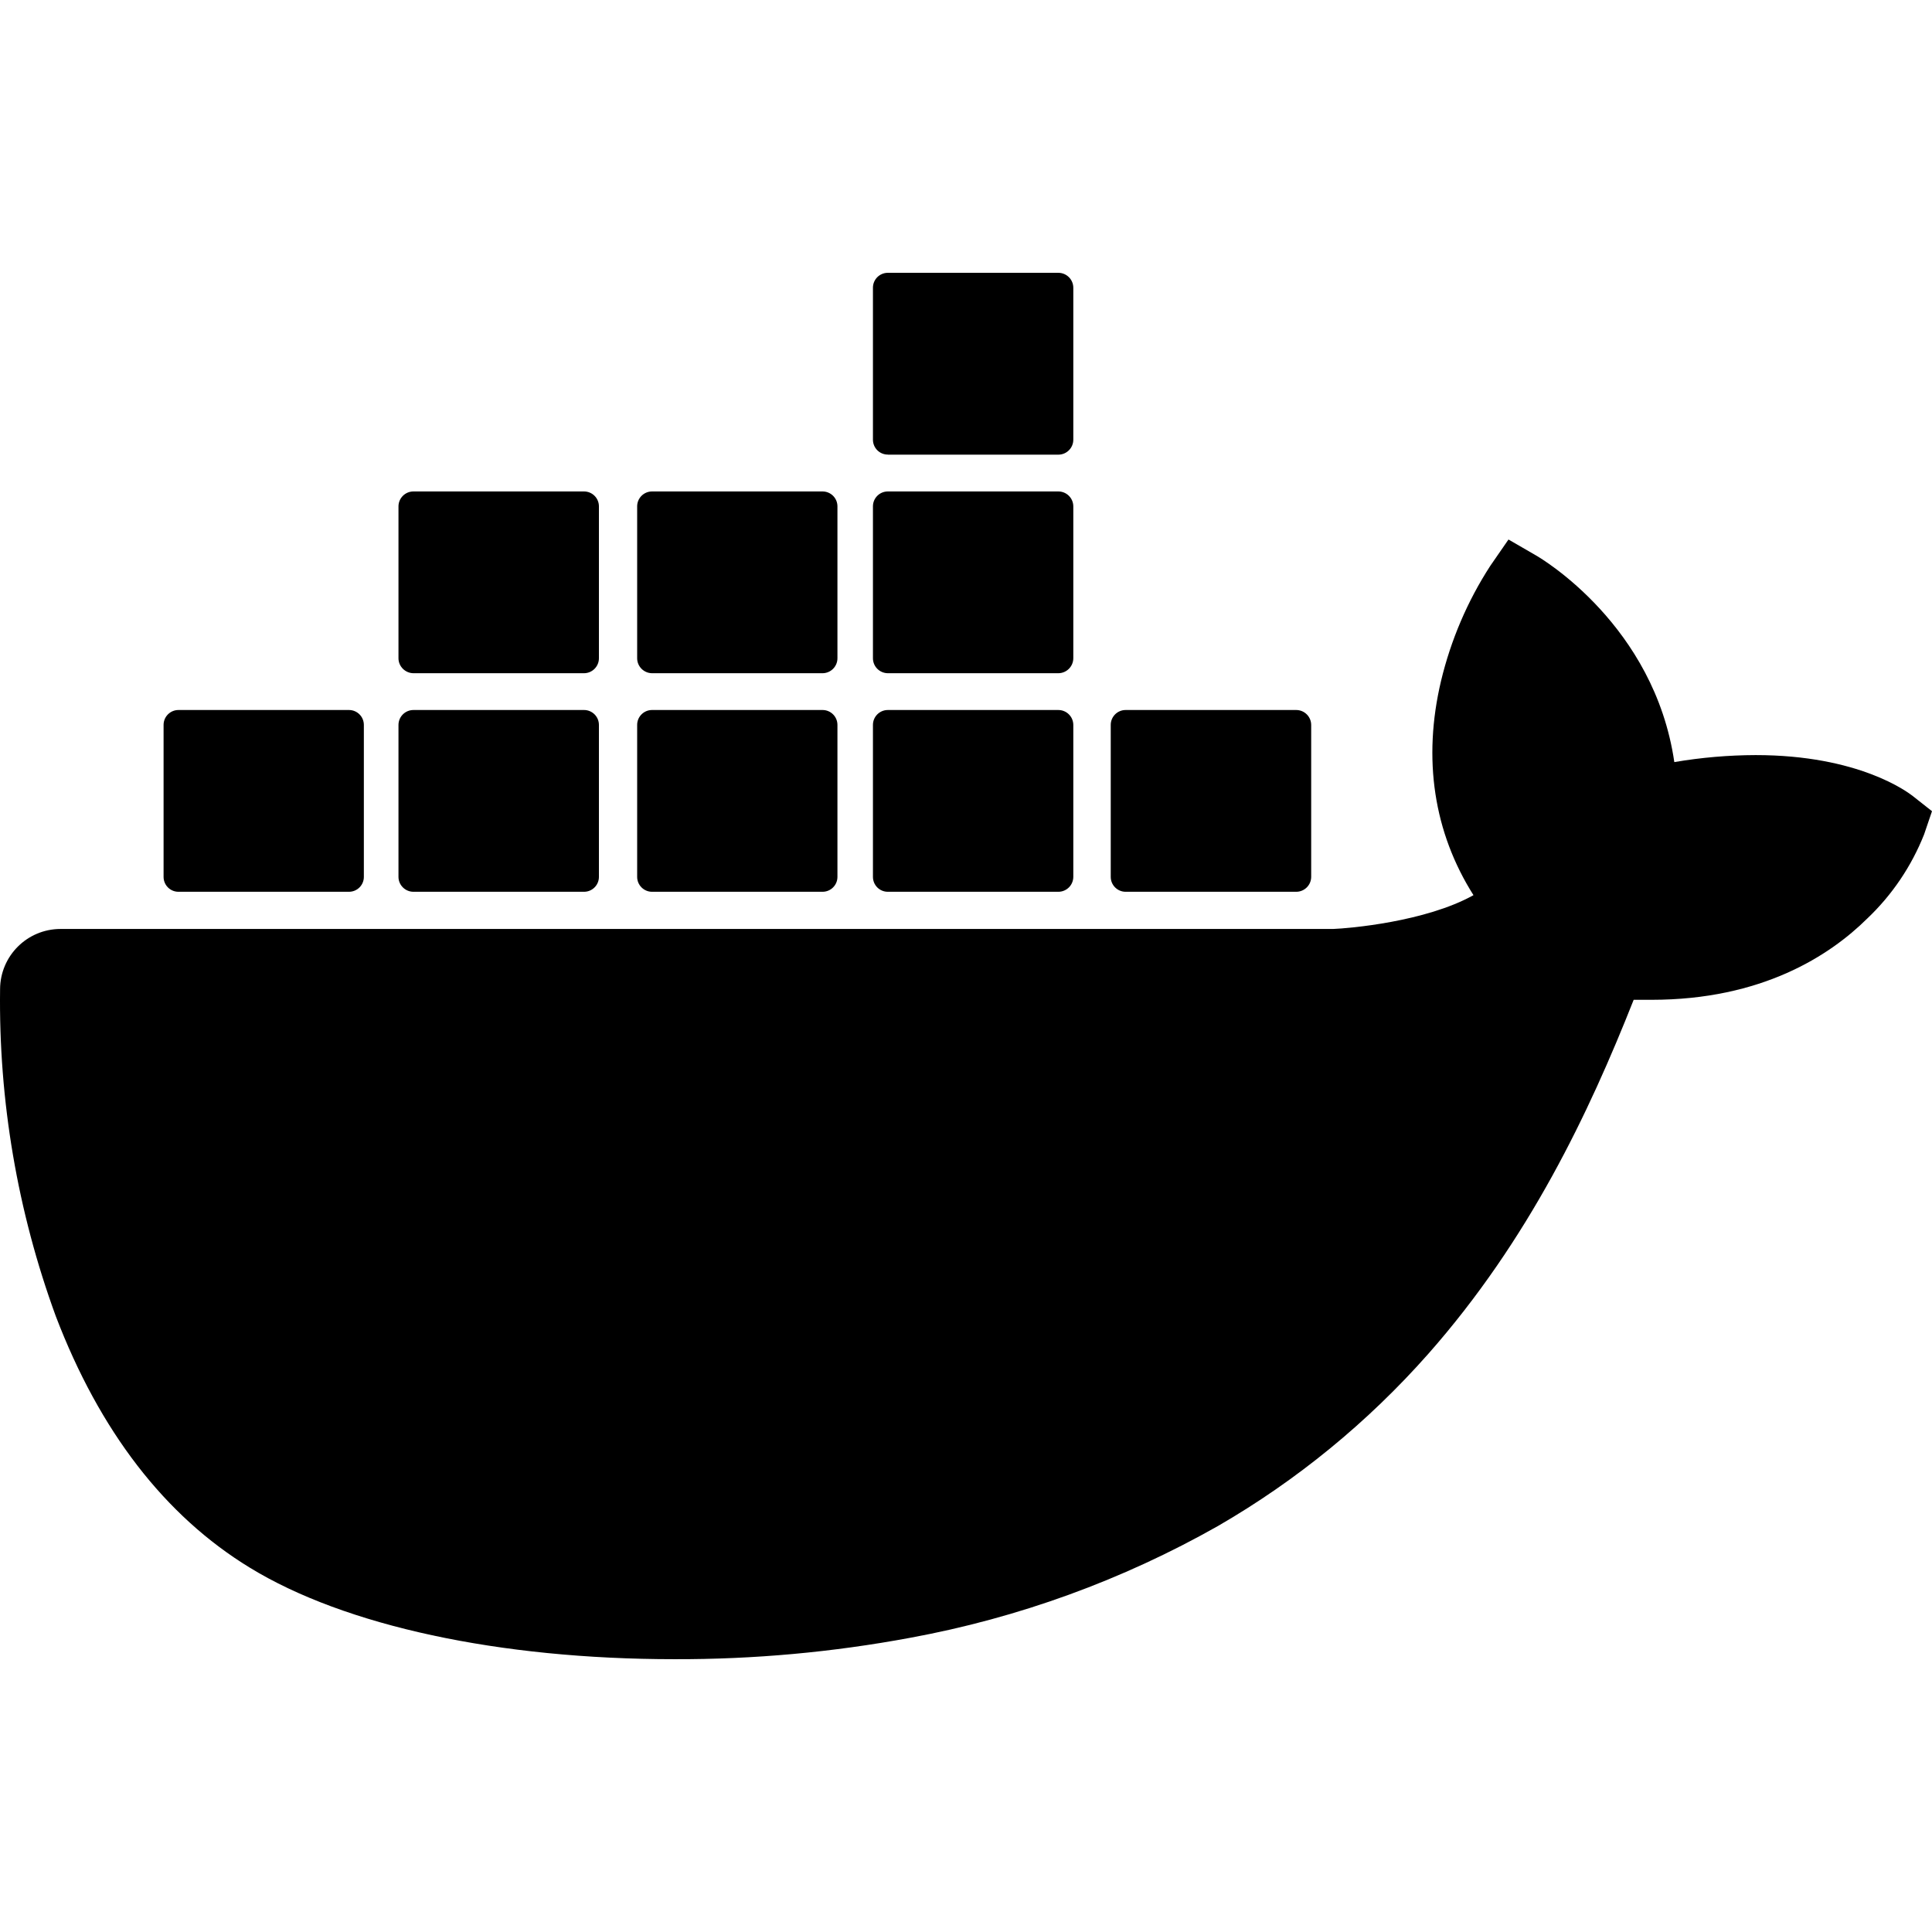
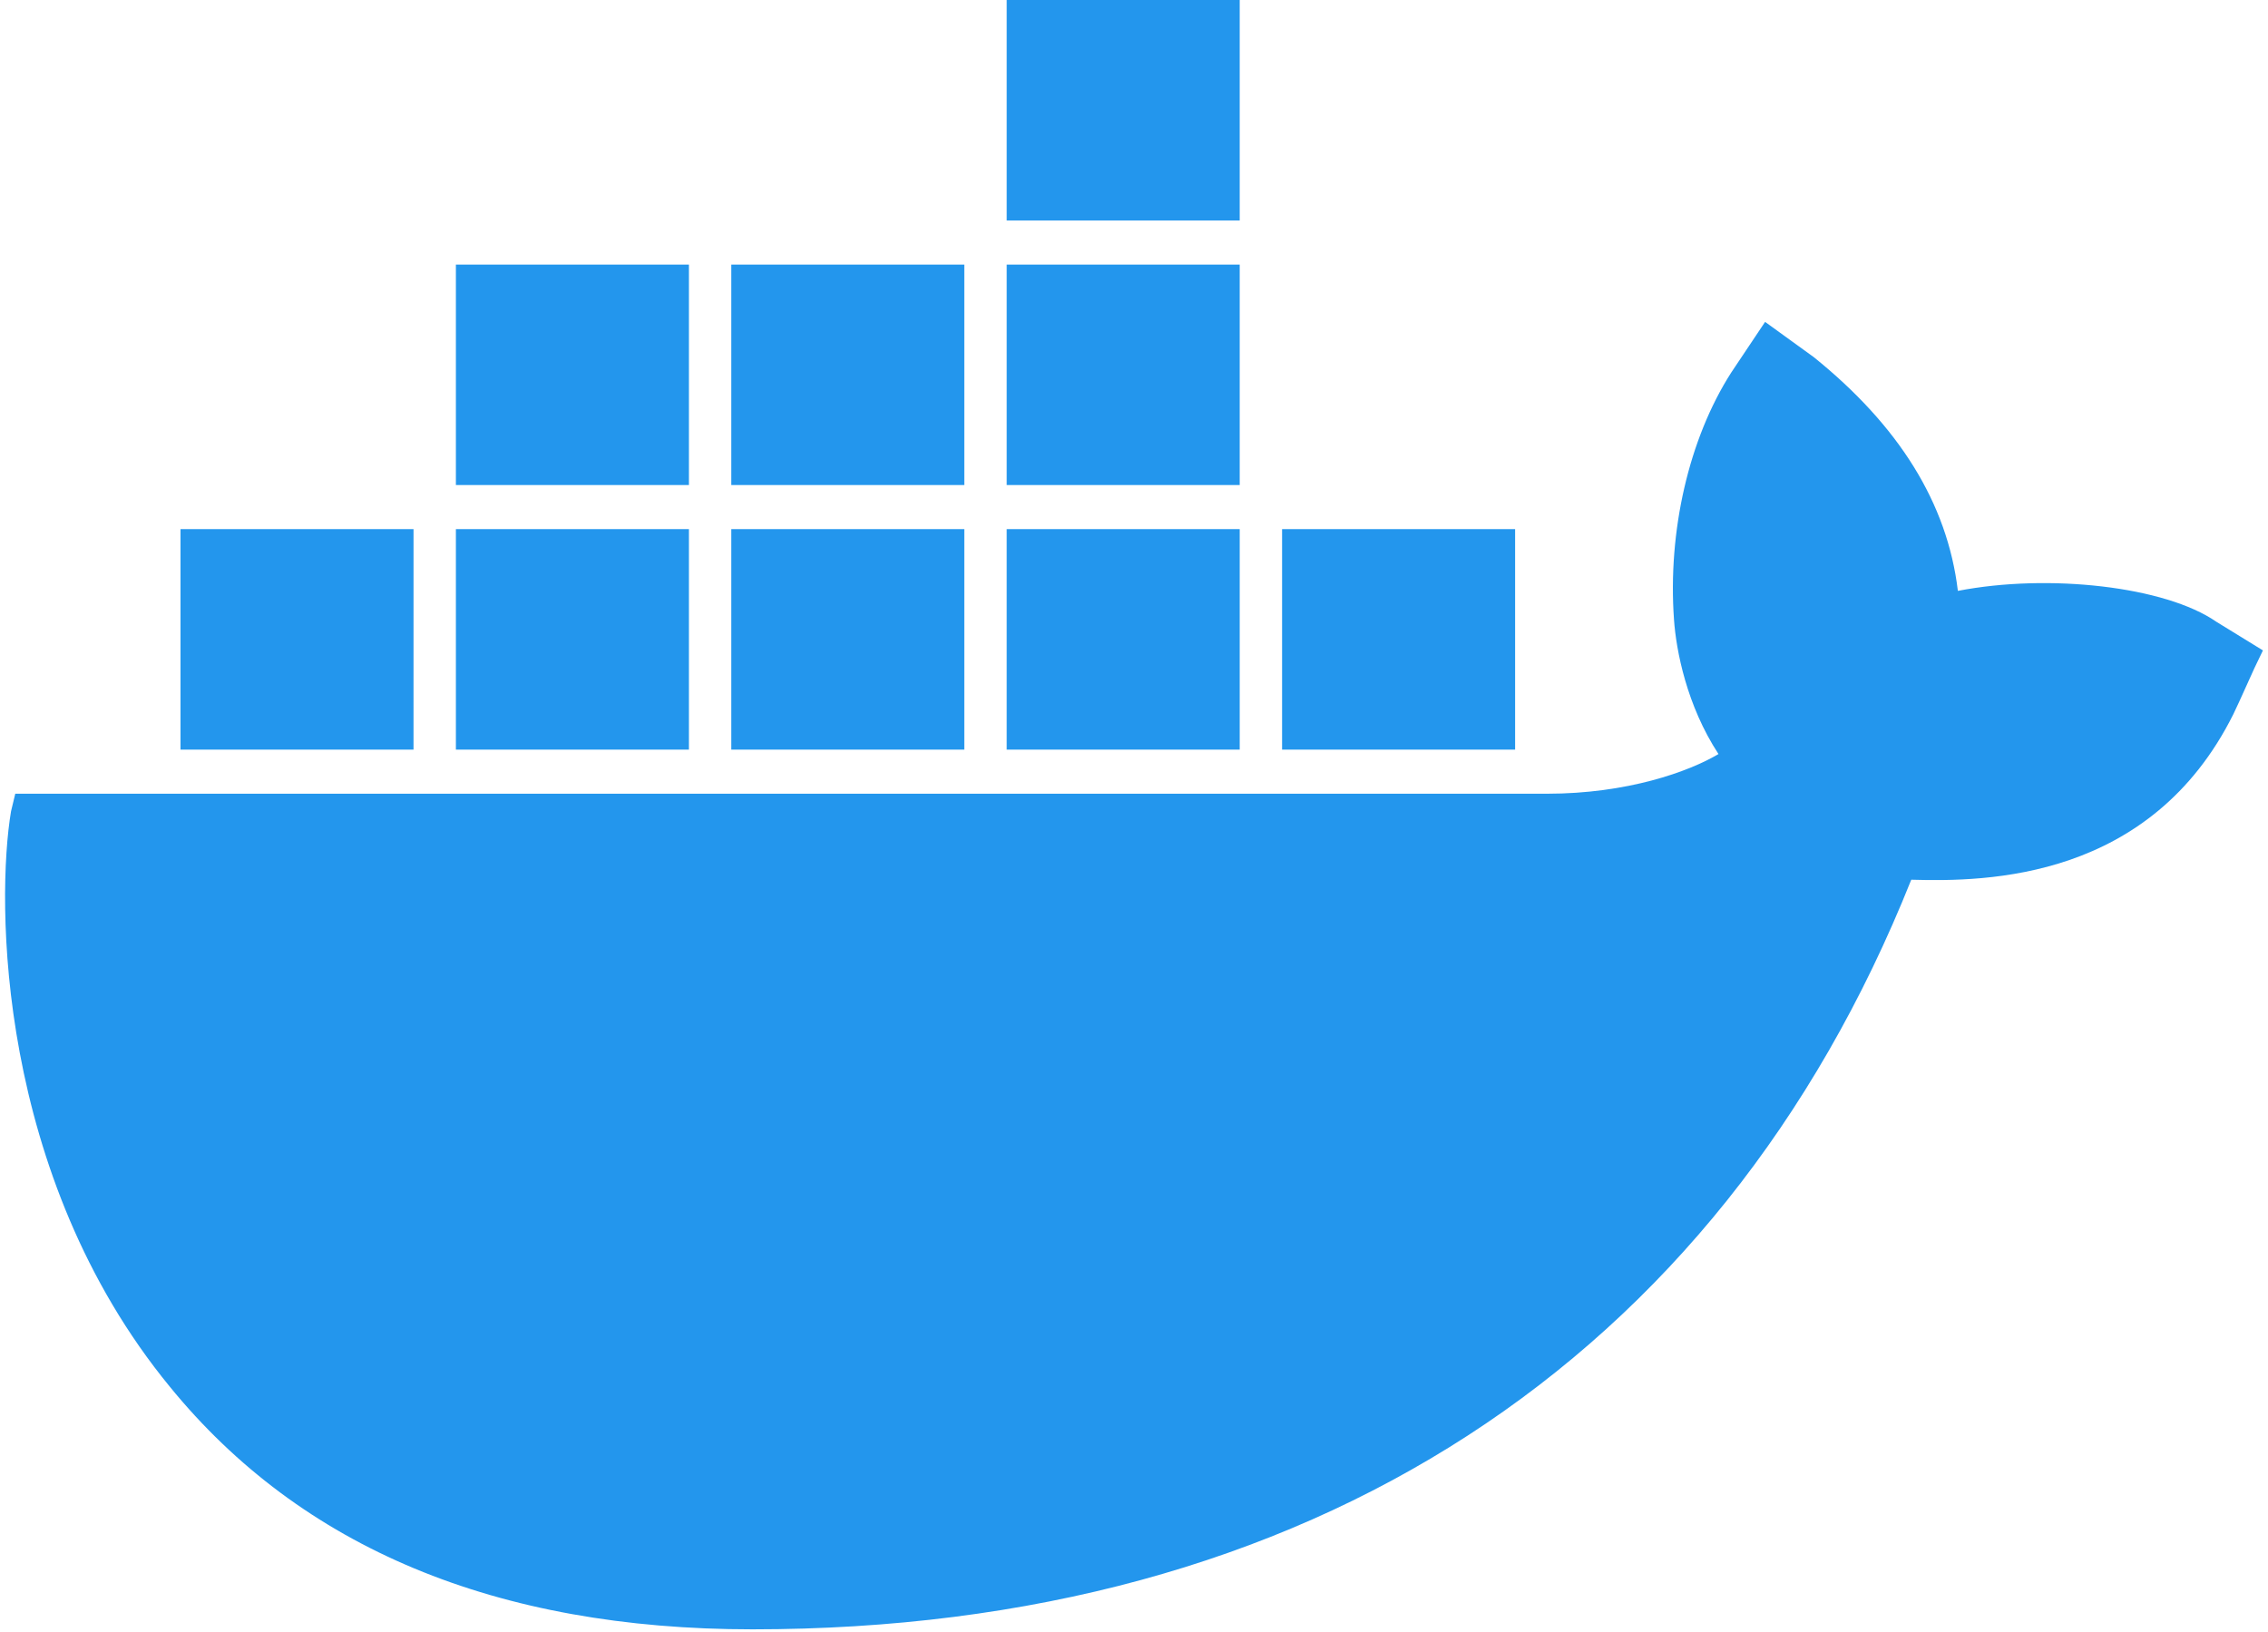
- <svg xmlns="http://www.w3.org/2000/svg" role="img" viewBox="0 0 24 24">
-   <path d="M13.983 11.078h2.119a.186.186 0 00.186-.185V9.006a.186.186 0 00-.186-.186h-2.119a.185.185 0 00-.185.185v1.888c0 .102.083.185.185.185m-2.954-5.43h2.118a.186.186 0 00.186-.186V3.574a.186.186 0 00-.186-.185h-2.118a.185.185 0 00-.185.185v1.888c0 .102.082.185.185.185m0 2.716h2.118a.187.187 0 00.186-.186V6.29a.186.186 0 00-.186-.185h-2.118a.185.185 0 00-.185.185v1.887c0 .102.082.185.185.186m-2.93 0h2.12a.186.186 0 00.184-.186V6.29a.185.185 0 00-.185-.185H8.1a.185.185 0 00-.185.185v1.887c0 .102.083.185.185.186m-2.964 0h2.119a.186.186 0 00.185-.186V6.29a.185.185 0 00-.185-.185H5.136a.186.186 0 00-.186.185v1.887c0 .102.084.185.186.186m5.893 2.715h2.118a.186.186 0 00.186-.185V9.006a.186.186 0 00-.186-.186h-2.118a.185.185 0 00-.185.185v1.888c0 .102.082.185.185.185m-2.93 0h2.12a.185.185 0 00.184-.185V9.006a.185.185 0 00-.184-.186h-2.12a.185.185 0 00-.184.185v1.888c0 .102.083.185.185.185m-2.964 0h2.119a.185.185 0 00.185-.185V9.006a.185.185 0 00-.184-.186h-2.12a.186.186 0 00-.186.186v1.887c0 .102.084.185.186.185m-2.92 0h2.12a.185.185 0 00.184-.185V9.006a.185.185 0 00-.184-.186h-2.12a.185.185 0 00-.184.185v1.888c0 .102.082.185.185.185M23.763 9.89c-.065-.051-.672-.51-1.954-.51-.338.001-.676.03-1.01.087-.248-1.7-1.653-2.53-1.716-2.566l-.344-.199-.226.327c-.284.438-.49.922-.612 1.43-.23.97-.09 1.882.403 2.661-.595.332-1.55.413-1.744.42H.751a.751.751 0 00-.75.748 11.376 11.376 0 00.692 4.062c.545 1.428 1.355 2.48 2.41 3.124 1.18.723 3.1 1.137 5.275 1.137.983.003 1.963-.086 2.93-.266a12.248 12.248 0 003.823-1.389c.98-.567 1.86-1.288 2.61-2.136 1.252-1.418 1.998-2.997 2.553-4.4h.221c1.372 0 2.215-.549 2.68-1.009.309-.293.55-.65.707-1.046l.098-.288Z" />
+ <svg xmlns="http://www.w3.org/2000/svg" width="1.39em" height="1em" viewBox="0 0 256 185">
+   <path fill="#2396ed" d="M250.716 70.497c-5.765-4-18.976-5.5-29.304-3.5c-1.2-10-6.725-18.749-16.333-26.499l-5.524-4l-3.844 5.75c-4.803 7.5-7.205 18-6.485 28c.24 3.499 1.441 9.749 5.044 15.249c-3.362 2-10.328 4.5-19.455 4.5H1.155l-.48 2c-1.682 9.999-1.682 41.248 18.014 65.247c14.892 18.249 36.99 27.499 66.053 27.499c62.93 0 109.528-30.25 131.386-84.997c8.647.25 27.142 0 36.51-18.75c.24-.5.72-1.5 2.401-5.249l.961-2zM139.986 0h-26.42v24.999h26.42zm0 29.999h-26.42v24.999h26.42zm-31.225 0h-26.42v24.999h26.42zm-31.225 0H51.115v24.999h26.421zM46.311 59.998H19.89v24.999h26.42zm31.225 0H51.115v24.999h26.421zm31.225 0h-26.42v24.999h26.42zm31.226 0h-26.422v24.999h26.422zm31.225 0H144.79v24.999h26.422z" />
</svg>
